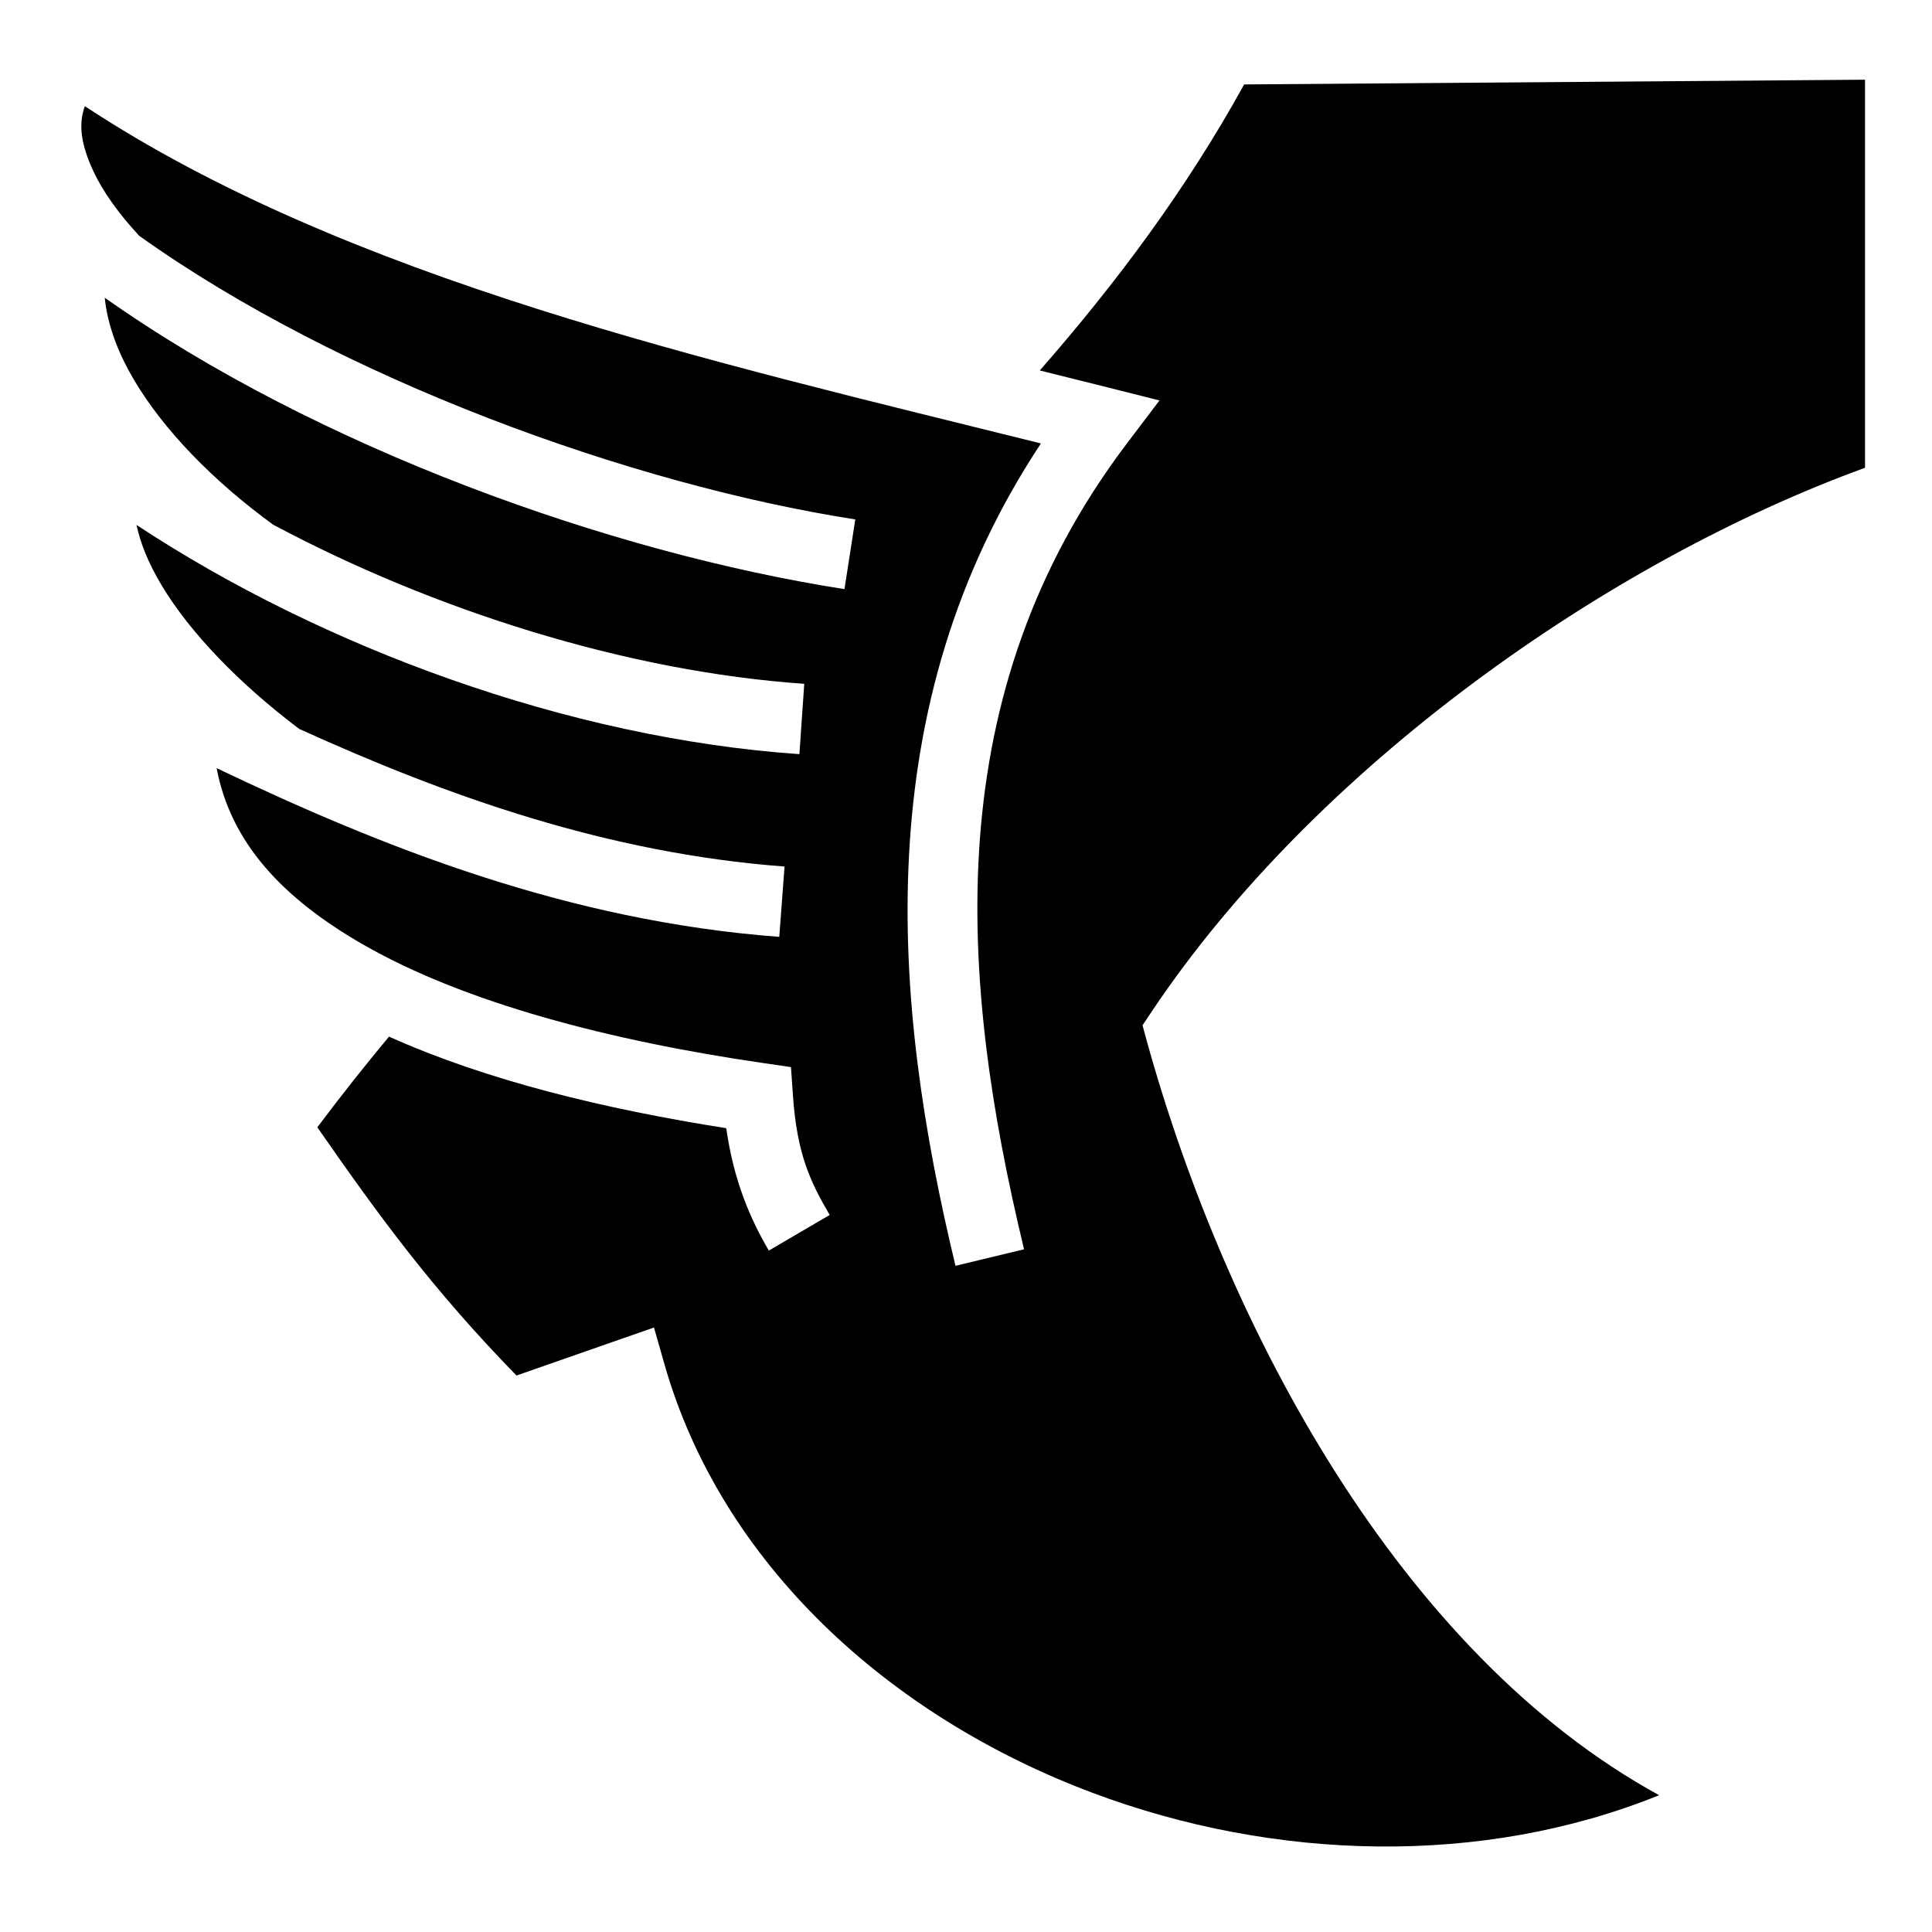
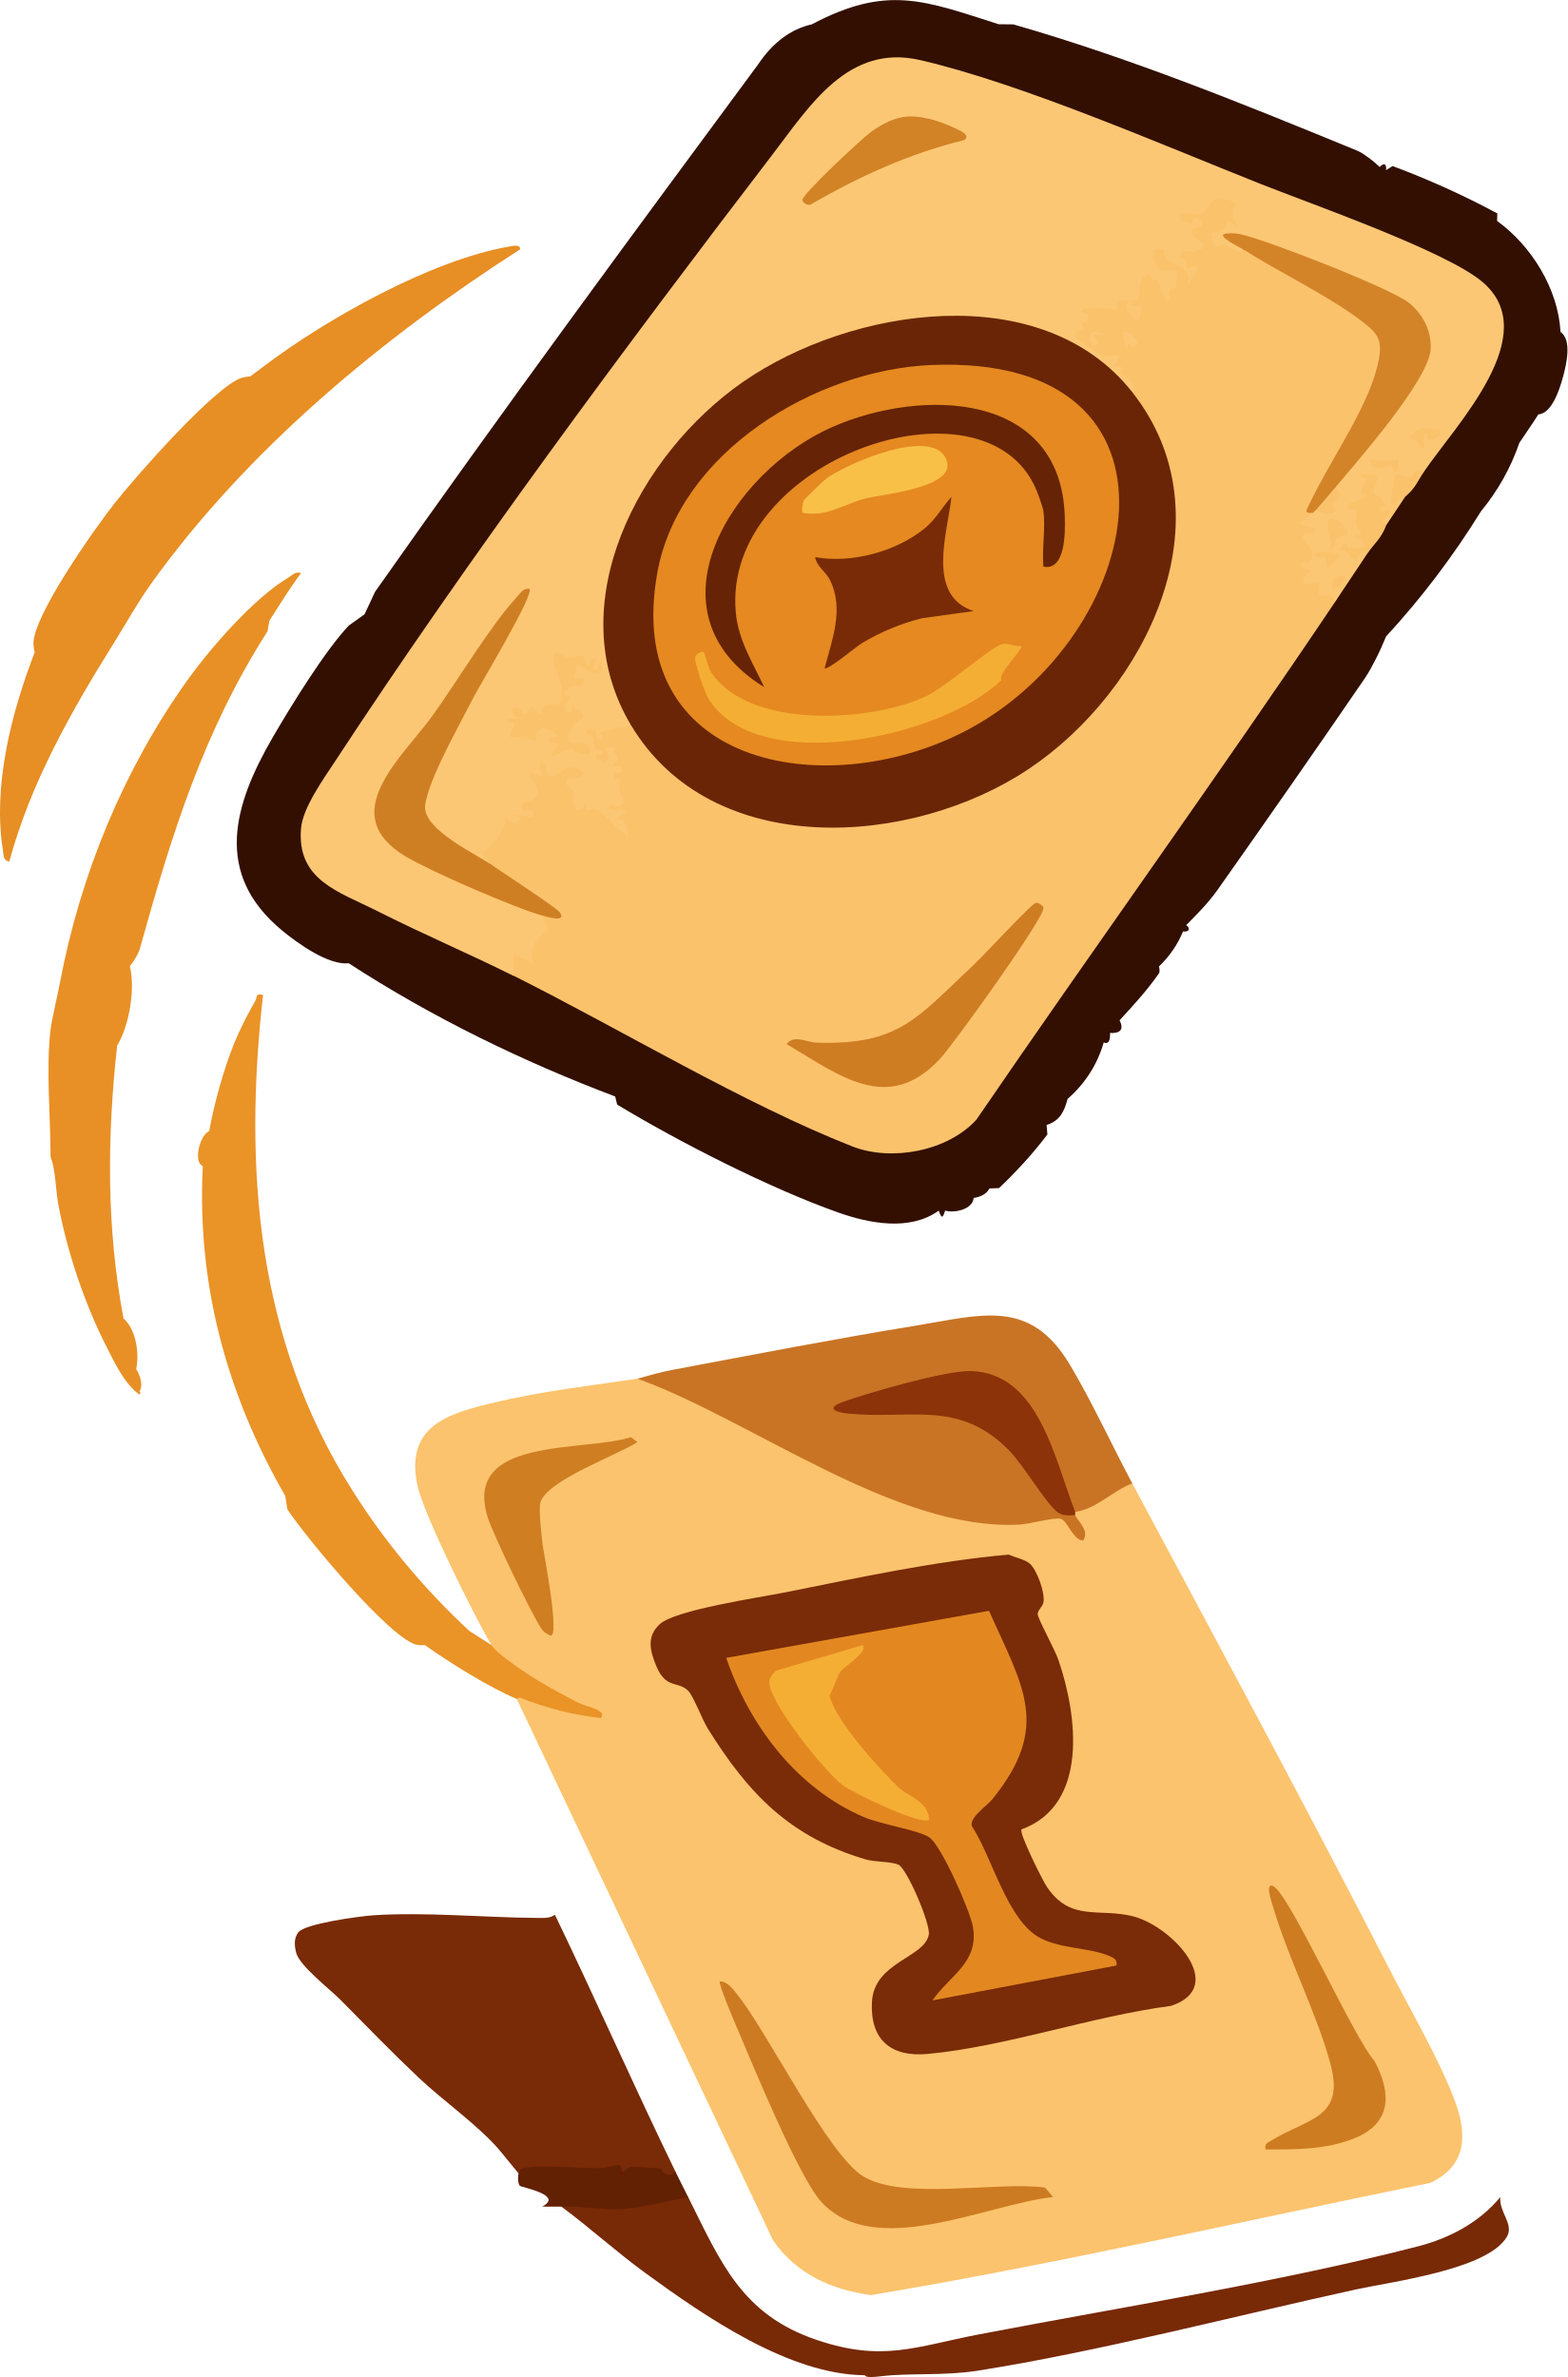
- <svg xmlns="http://www.w3.org/2000/svg" viewBox="0 0 512 512">
-   <path d="m494.25 21.125-164.53 1.25c-15.463 27.984-33.913 52.67-54.163 75.8 6.012 1.497 12.073 2.995 18.027 4.497l13.69 3.453-8.528 11.254c-50.415 66.503-44.632 142.087-27.36 213.694l-18.17 4.383c-16.838-69.817-23.528-148.192 22.64-217.94-88.07-21.897-183.62-43.434-253.374-89.38-1.77 4.89-1.01 10.187 2.262 17.23 2.427 5.222 6.516 11.043 12.14 17.117 53.162 37.938 130.458 65.946 189.778 75.168l-2.87 18.467c-61.85-9.616-139.642-37.397-196.036-77.227.61 5.953 2.61 12.393 6.387 19.36 6.918 12.758 19.275 26.49 35.7 38.907.84.635 1.697 1.265 2.557 1.893 42.555 22.677 93.696 38.914 140.737 42.164l-1.287 18.644c-61.147-4.222-126.33-28.22-175.672-60.745 1.03 4.922 3.253 10.397 6.885 16.38 7.367 12.14 20.078 25.484 36.23 37.675 39.264 17.838 81.604 32.938 128.62 36.473l-1.4 18.636C150.41 244.06 101.38 224.536 57.41 203.57c3.7 19.623 17.285 34.4 38.926 46.805 26.818 15.373 65.26 25.424 105.822 31.328l7.457 1.086.52 7.517c1.074 15.51 4.568 22.832 9.742 31.672l-16.13 9.438c-4.93-8.426-9.286-18.45-11.292-32.436-32.304-5.087-63.402-12.616-89.365-24.265a604.906 604.906 0 0 0-18.994 24.033c16.515 23.758 30.6 43.036 52.78 65.78l27.095-9.467 9.343-3.25 2.718 9.53c15.066 53.052 59.564 93.564 113.595 113.813 48.005 17.99 103.003 19.633 150.063.594-68.673-37.578-114.617-123.708-135.782-199.875l-1.125-4.156 2.376-3.564C348.53 203.283 425.85 148.88 494.25 123.97V21.124z" />
+ <svg xmlns="http://www.w3.org/2000/svg" id="Layer_2" data-name="Layer 2" viewBox="0 0 494.13 749.36">
+   <g id="Layer_1-2" data-name="Layer 1">
+     <g>
+       <path d="M314.93,7.64l4.51.05c36.93,10.6,72.75,25.17,108.29,39.77,1.32.54,2.52,1.41,3.74,2.29s2.35,1.87,3.46,2.9c1.37-1.48,2.2-1.02,2,1l2.06-1.3c11.37,4.24,22.38,9.22,33.02,14.94l-.09,2.36c10.92,7.89,19.29,21.52,20,35,3.67,2.49,1.87,10.2.76,14.26s-3.53,11.43-7.76,11.74c-1.84,2.98-4.05,6.01-6,9-2.65,7.77-6.68,14.97-12.11,21.59-8.84,14.27-18.81,27.41-29.89,39.41-.96,2.31-1.96,4.61-3.09,6.83s-2.27,4.42-3.66,6.44c-15.27,22.3-30.78,44.52-46.36,66.61-2.87,4.06-6.39,7.61-9.89,11.12,1.49,1.08.87,2.25-1,2-1.69,4.11-4.21,7.78-7.57,11.02.21.92.29,1.75-.07,2.27-3.79,5.39-7.86,9.84-12.36,14.71,1.51,2.95.11,4.2-3,4,.09,2.59-.57,3.59-2,3-2.03,7.07-6.01,13.1-11.39,17.79-1.06,4.03-2.46,6.92-6.61,8.21l.25,2.99c-4.59,6.08-9.73,11.66-15.25,16.91l-3,.11c-.92,1.65-2.59,2.65-5,3-.29,3.56-5.87,4.85-9,4-.74,2.52-1.15,2.48-2,0-9.01,6.46-21.62,4.16-31.74.57-21.49-7.62-50.05-22.15-69.64-34.01l-.62-2.55c-29.16-11.02-57.86-25.01-84-42-6.28.69-15.79-6.03-20.97-10.31-21.78-17.97-15.32-39.67-2.9-61.04,5.63-9.69,16.5-27.36,23.93-35.14l4.93-3.51,3.31-7.09c39.78-56.59,81.05-112.54,120.77-166.29,4.63-6.9,10.27-11.11,16.92-12.62,23.81-12.58,35.5-7.48,59,0Z" fill="#320f00" />
+       <path d="M82.93,115.64c19.74-15,53.05-33.71,77.59-37.92,1-.17,3.68-.8,3.4.91-43.42,27.84-85.98,63.12-116.22,105.29-4.29,5.98-7.88,12.5-11.77,18.73-13.47,21.57-26.32,44.19-33.01,69-1.94-.41-1.76-2.01-1.99-3.49-3.29-20.45,2.66-43.46,10.01-62.51-.21-.87-.37-1.74-.4-2.62-.25-8.71,19.23-36.28,25.57-44.36s32-37.28,40.2-39.6c.85-.24,1.73-.35,2.63-.42,1.33-1.07,2.66-1.98,4-3Z" fill="#e78e24" />
+       <path d="M58.93,214.64c7.3-10.25,21.28-26.28,31.96-32.54,1.32-.78,2.04-1.98,4.04-1.45-3.66,4.79-6.71,9.96-10,14.99l-.6,3.38c-20.21,31.58-30.24,64.16-40.16,99.77-.61,2.17-1.92,4.06-3.24,5.85,1.79,7.15-.19,18.69-4,25-3.19,28.89-3.39,57.38,2,86,4.12,3.6,5,11.32,4,16,1.2,1.67,2.32,5.33,1,7,.44.29.42.63,0,1-4.74-3.43-7.73-9.93-10.38-15.12-6.79-13.28-12.47-30.15-15.17-44.83-.9-4.88-.75-10.43-2.45-15.05.02-12.5-1.47-27.85,0-40,.41-3.36,2.2-10.8,3-15,6.45-34.01,19.96-66.86,40-95Z" fill="#e89025" />
+       <path d="M200.93,434.64c8.53.84,16.79,3.78,24.78,8.83l41.72,21.18c19.94,9,41.96,17.77,63.73,12.29,3.85,2.05,6.44,2.28,7.76.71-.87-.33-.87-.67,0-1l.96-2.23c1.4-1.06,15.05-8.17,15.83-7.72.44.25.83.59,1.21.95,27.36,51.11,55.04,102.42,81.52,153.98,6.35,12.36,15.52,28.14,20.21,40.79,3.99,10.78,3.63,20.33-7.74,25.72-58.7,11.99-117.36,25.52-176.35,35.41-12.46-1.7-23.52-6.68-30.84-17.21l-80.8-170.7c-.91-1.44-.44-2.45,1.25-2.29,5.28,1.96,10.65,3.53,16.12,4.7-4.12-2.11-8.14-4.4-12.11-6.75-2.84-1.68-12.6-7.96-13.93-10.28-.37-.64.22-1.64.67-2.38-5.29-8.93-21.37-41.21-23.3-50.2-4.03-18.8,9.25-22.75,24.27-26.32s30.5-5.32,45.03-7.47Z" fill="#fbc36d" />
+       <path d="M157.58,677.99c-6.67-7.88-17.87-15.68-25.55-22.95-8.37-7.91-16.5-16.28-24.56-24.44-3.46-3.5-13.03-10.85-14.09-14.94-.57-2.22-.81-4.48.62-6.45,2.01-2.78,19.38-5.11,23.57-5.4,16.26-1.11,35.5.72,51.86.83,1.94.01,3.8.18,5.5-1,12.93,26.85,24.99,54.22,38,81,1.4,3.93-3.75,3.75-5.75.9l-7.64-.61c-1.96,1.62-3.7,1.89-5.54-.25-9.48.54-19,.8-28.58.78l-.07,2.03" fill="#792a06" />
+       <path d="M356.93,467.64c-6.31,2.41-11.12,7.97-18,9-2.87-1.69-2.87-1.36,0,1,.77,1.96,4.68,4.94,2.49,8.01-3.37-.22-4.79-6.29-7.17-6.87-1.86-.45-10,1.7-12.83,1.85-39.16,2.15-84.35-32.96-120.49-45.99,3.51-.98,7.18-2.06,10.77-2.73,25.55-4.8,51.37-9.82,77-14,20.65-3.37,35.92-8.64,48.4,12.06,6.79,11.27,13.43,25.7,19.83,37.67Z" fill="#c97425" />
+       <path d="M73.93,328.64c1.54-3.82,4.4-9.44,6.51-13.03.76-1.29-.18-2.52,2.48-1.97-6.18,55.08-1.94,108.45,28.01,155.99,10.35,16.44,22.76,31.29,36.99,44.51l7.01,4.49c1.73,2.93,11.92,9.57,15.7,11.8s7.88,4.41,11.63,6.37c2.38,1.24,9.34,2.23,7.17,4.84-9.17-1.09-16.85-3.07-25.44-6.41-.53-.21-1,.41-1.05.39-8.3-3.41-21.59-11.67-29-17-.79.05-1.57.07-2.33-.05-8.14-1.24-35.58-34.35-41.04-42.8l-.64-4.15c-18.48-32.16-27.89-66.64-26-104-3.08-1.24-.99-9.8,2-11,1.66-9.05,4.56-19.46,8-28Z" fill="#ea9327" />
+       <path d="M216.93,692.64c10.27,20.56,16.85,37.02,40.48,45.02,20.95,7.09,31.12,2.11,51.28-1.75,44.69-8.57,94.63-16.47,138.27-27.73,9.96-2.57,19.33-7.51,25.97-15.53-.41,4.86,4.44,8.52,2.06,12.55-6.09,10.3-36.28,14.09-47.46,16.54-38,8.3-80.84,19.54-119.36,25.64-10.45,1.65-21.56.67-30.29,1.73-5.96.73-4.8-.3-5.39-.31-23.66-.21-49.99-18.33-69.01-32.19-9.11-6.63-17.49-14.29-26.53-20.97l2.45-2.02c11.96,1.42,23.21.75,34.85-2.5l2.7,1.52Z" fill="#782906" />
+       <path d="M170.93,695.64c6.96-3.72-6.66-6.02-7.1-6.59-.86-1.11-.73-5.11.76-5.46,5.94-1.38,18.1.05,24.72-.06,1.65-.03,4.94-1.18,5.96-.93.84.21.59,2.22,1.14,2.05.79-.25,1.72-1.75,3.01-1.64,1.57.13,8.38.52,8.83.64s1.52,3.73,4.68,1c1.28,2.64,2.68,5.36,4,8-7.22,1.3-15.1,3.66-22.5,3.8-5.43.1-11.44-.99-17.5-.8-1.99.06-4.08-.05-6,0Z" fill="#632104" />
+       <path d="M62.93,530.64c-.33-.03-.67.02-1,0" fill="#622004" />
+       <path d="M356.93,123.64c-4.58-7.23-11.21-13.08-19.89-17.55.62-2.06,1.76-4.01,3.41-5.84-3.54-6.36,5.29-5.64,9.5-4.79,1.35-2.32,3.73-3.35,7.13-3.09.18-3.65,1.32-8.02,5.71-7.45-4.01-7.62,3.01-12.32,7.16-4.18.4-3.74,3.42-3.76,6.52-3.46-1.74-1.23-2.87-2.98-3.4-5.25-6.78-4.36-1.18-7.87,4.79-6.57,2.94-5.69,12.08-7.12,13.54-.54.11.48-.76,10.15-2.54,7.4-5.22,2.8-6.84,3.38-4.85,1.76,1.25,1.75,4.83,4.54,7.92,4.55h3.8c8.68,4.41,18.26,10.18,26.54,15.39,14.38,9.04,18.46,12.87,11.28,29.64-5.46,12.76-12.99,25.1-20.24,36.69l.62,1.28c.08,1.88.93,3.6,2.57,5.17l-.15,1.61c-2.44.7-2.63,2.91-.58,6.66-2.35,4.8-2.07,7.17.85,7.11,1,2.38,2.72,4.17,5.15,5.38l-.83,2.07c-36.94,54.96-75.76,108.68-113.15,163.35-9.09,9.99-26.8,13.27-39.13,8.43-34.11-13.4-73.22-37.03-106.72-53.78-4.09-3.15-2.1-10.89,3.62-7.43.43-3.25,2.19-5.76,4.78-7.68-.94-1.7-.74-2.99.6-3.89l1.46-1.67-17.34-11.84-.11-2.49-4.5-4.04c3.47-3.38,5.96-7.23,7.48-11.54,3.21-.89,4.65-1.66,5.42-4.95l4.09-2.19c-2.87-4.95-2.61-7.63.77-8.04.69-4.75,5.34-4.01,6.06.55,5.54-5.92,17.02,0,7.48,4.97l1.01,1.65c-2.09,5.11,6.8,5.21,9.82,2.81l1.84.37c-1.32-3.17-2.39-6.55-2.49-9.98-4.65.4-6.89-2.51-6.73-8.72-4.87-3.15-.31-7.54,4.1-4.87,4.24-1.74,7.46-1.74,9.66-.02l3.33,1.53c59.26,74.88,197.36-8.24,159.36-95.72-2.82-3.54-4.39-7.15-4.69-10.81Z" fill="#fbc26c" />
+       <path d="M448.93,148.64c-1.46.8-2.44,1.38-4.07,3.62-4.42-1.32-5.74,2.43-1.93,4.38l-6,9c-3.02,1.53-3.75-4.47-2.93-6.99-3.97-2.8-5.26,2.14-4.6,6.04,1.61,3.04,2.31,6.59,1.53,9.95-3.33,4.99-6.66,10.03-10,15-.67-2.93-4.68-1.68-5-2-.42-.42.37-3.24-.01-4.02-.11-.22-3.84.91-4.99,0-.77-1.71,2.44-3.35,1.99-3.97-.1-.14-2.86-.54-2.98-1.52-.18-1.46,2.74-.56,2.83-.67,3.47-4.55-3.29-6.74-1.85-8.82.31-.45,4.15-.1,3.99-2l-4.99-1.51c1.17-1.36,2.77-2.23,4-3.51-.42-.86-.05-1.17,1-1,3.96.07,5.8-3.72,6-7l-.83-2.11c9.68-10.69,18.38-22.12,26.1-34.29,7.86-14.31-2.06-20.16-13.81-25.63-3.95-1.84-41.14-17.45-40.56-15.29.21.78.36,1.52.09,2.32-1.41,2.16-4.23-1.03-5.91-1.46-.96-.24-2.77.73-3.03.45-.14-.15-1.2-3.8-1.07-3.96.11-.14,2.44-.35,3.43-1.11,2.7-2.08.18-4.51,4.57-.92-.77-3.79-2.68-3.82.02-7.49-9.04-4.4-7.72,1.37-11,3.02-2.51,1.26-6.17-1.33-7,.98-.6,1.65,2.84,2.35,3.56,2.41.37.03.13-3,3.43-.91.93,3.67-4.76.39-2.97,4.46.69,1.58,7.41,3.15.97,5.11-1.88.57-3.67-1.09-4.98.93-.44,1.78,1.12,1.15,1.92,2.31.39.56-.1,1.94.08,2.18.3.38,7.27-3.84.49,4.99,2.19-6.68-7.78-4.99-7.51-10.99-6.07-1.53-2.78,5.96-.77,6.66.58.2,4.21-.5,4.79.35.14.2-.19,4.58-.3,4.79s-1.59.24-2.04,1.46c-.39,1.05.48,2.64.33,2.73-2.6,1.64-2.59-4.92-3.96-6.44-.65-.72-1.23.39-1.82.13-.28-.12-.23-1.7-.7-1.69-4,.09-2.9,6.54-3.8,7.79-.34.46-1.63.14-1.7.24-1.87,2.61,2.78,1.79,2.98,1.99s-.85,3.87-1.02,4c-1.04.84-5.39-3.21-3-6-6.24,0-2.86.86-4.05,2.96-.28.49-9.93-2.13-10.94.54-.32.85,1.83.28,2.02.99.77,2.77-1.5,2.33-1.7,2.74-.22.44.65,1.33.47,1.58-.58.8-3.3.69-2.79,2.68.12.53,8.12,5.87,8.97,6.08,2.32.57,7.24-2.13,3.03,3.42,4.58-.57,2.05,1.07,2.64,2,1,1.58,5.77,4.19,3.36,6.01-3.15-.79-5.94-2.79-8.38-6-63.51-51.64-186.04,27.43-149.29,107.54l-.33,3.47-9.48,2c-1.05.1.8,1.71.49,1.99-2.31,2.12-1.9-2.65-2.1-2.9-.09-.12-2.89.24-2.91.42-.49,2.04,1.24,1.01,1.94,2.25s-.59,4.35,3.06,4.26c.42,1.76-1.72.65-1.99.99-2.08,2.58,6.73,4.83,2.99-1.99h3c-1.94,2.91,3.48,1.4-1.01,5.98h3.01c.95,2.82-1.81,1.75-1.98,2.02-1.44,2.21,1.58,1.9,1.77,2.11.26.29-.82,1.97-.62,3.15.29,1.72,3.19,3.88-.14,5.19-1.36.53-3.49-1.86-3.02,1.01l5.99.53-4.01,2.49c3.61.49,3.9,1.94,4,5.49-2.95-1.77-7.31-7.2-10.07-8.49-1.08-.5-2.46.5-2.78.22-.35-.32,0-1.56-.16-1.71-.72-.65-1.96,3.15-3.5,1.01-1.62-2.25-.27-4.19-.54-5.38-.07-.33-3.53-1.66-1.94-3.62.25-.31,5.05.04,4.99-1.99-5.08-5.24-7.52,1.87-10.46.98-2.06-.63-.28-4.92-3.52-3.99l.99,3.99-3.99-.99c-1.19,1.21,5.49,5.51.91,8.46-.76.49-5.13.82-2.92,3.53.4.49,3.9-1.32,2.99,2l-6.99-.98,2.99,1c-1.17,3.29-2.63.95-4.99,0,1.38,3.15-4.11,9.81-7.01,11.02l3,3.98c-.32.38-.65.71-1.05.9-1.47.68-14.14-7.84-15.94-9.51-7.02-6.54-7.06-9.28-3.61-18.35,8.81-18.51,18.27-36.55,28.38-54.12-12.48,17.95-25.24,35.53-38.27,52.72-9.6,15.39-2.53,20.62,11.69,27.79,11.06,5.58,22.79,10.22,34.4,14.37l.41,2.2,1.99,4.49c-4.06,2.71-6.23,5.45-5,10.5l-5.99-2.99v7c-14.18-7.08-28.9-13.33-43.03-20.48-12.03-6.08-25.36-9.65-23.99-26.02.55-6.57,7.11-15.62,10.79-21.24,41.89-63.91,91.28-130.39,137.81-191.19,11.77-15.38,23.88-35.07,46.62-29.79,32.06,7.45,75.6,26.46,107.05,38.95,16.24,6.45,58.54,21.2,70.08,30.92,19.65,16.55-8.32,45.1-18.33,59.83Z" fill="#fcc774" />
+       <path d="M430.93,174.64c-1.51-2.46-3.27,2.03-3.48,2-1.76-.23-2.86-4.07-5.51-3.01l2.52-2.97.47,1.97h5c.61-3.06-3.18-2.17-2.99-3.98,4.13.32.87-1.81.52-3.54-.62-3.06,2.24-5.15-2.53-4.47-.93-3.46,5.14-2.13,6-4.5.32-.89-1.58-.17-1.85-.97-.48-1.37,1.6-3.37,1.85-4.03.39-1.02-2.49.28-1.99-1.49,8.95-1.43,3.41,3.72,4.18,5.84.08.22,2.24,1.07,3.31,3.16s-1.9.31-1.49,1.49c.63,1.8,2.89.32,2.99.51.77,1.42-1.46,2.52-1.75,3.67-.16.66.79,1.26.76,1.33-1.46,4.06-3.89,5.84-6,9Z" fill="#fbc26c" />
+       <path d="M448.93,148.64c-2.31,3.4-2.55,5-6,8-.25.22-3.06.98-3.99,3-1.08-1.27.63-9.64.99-10,.49-.48,3.34.98,4.38.79,1.61-.3,2.3-3.82,4.62-1.78Z" fill="#fbc26c" />
+       <path d="M324.63,492.95c2.26,2.01,4.81,9.1,4.31,12.12-.25,1.49-1.99,2.68-1.82,3.88.26,1.83,5.42,11.1,6.56,14.45,5.9,17.27,9.64,45.55-11.68,53.33-.82,1.14,6.64,16.13,8.1,18.25,7.47,10.9,16.21,6.48,26.9,9.1,12.34,3.03,30.32,22.21,12.16,28.28-24.83,3.22-52.26,12.92-76.84,15.16-11.45,1.04-18.08-4.46-17.46-16.4.66-12.64,16.61-13.89,17.92-21.21.61-3.44-6.95-20.94-9.56-22.05s-7.37-.79-10.33-1.67c-23.92-7.08-36.96-20.68-49.76-41.24-1.77-2.84-4.52-10.18-6.14-11.86-3.17-3.29-7.06-.44-10.12-7.89-1.99-4.84-3.08-9.21,1.02-13.1,4.84-4.6,31.61-8.48,39.86-10.14,23.17-4.65,46.93-9.79,70.25-11.87,1.92.91,5.11,1.51,6.63,2.87Z" fill="#7a2b08" />
+       <path d="M331.93,692.63c-20.98,2.25-56.14,19.93-73.02,1.54-7.01-7.64-21.26-42.36-26.15-53.85-.87-2.05-6.45-14.99-5.82-15.67,2.29-.09,4.17,2.47,5.43,4.06,9.88,12.4,28.59,50.49,39.66,57.34,12.58,7.8,42.39,1.53,57.4,3.6l2.5,2.98Z" fill="#cd7b22" />
+       <path d="M398.94,677.64c-.39-1.84.46-1.98,1.72-2.77,11.54-7.15,23.41-6.9,18.74-24.21-4.36-16.16-13.38-33.29-18.18-49.82-.26-.89-2.68-7.63.19-6.2,5.07,2.52,25.49,48.1,31.88,55.12,5.43,10.23,5.39,19.62-6.38,24.36-9.06,3.64-18.46,3.5-27.98,3.51Z" fill="#ce7c21" />
+       <path d="M338.93,476.64c.11.29-.11.71,0,1-1.95.1-3.86.34-5.57-.93-3.65-2.7-10.87-15.04-15.39-19.59-15.79-15.91-30.63-9.57-50.55-11.48-4-.38-7.3-1.68-1.71-3.68,8.29-2.95,32.42-9.96,40.36-9.73,21.46.61,26.43,27.98,32.86,44.41Z" fill="#8c3309" />
+       <path d="M200.93,454.63c-6.39,4.15-28.4,11.96-30.57,18.98-.65,2.09.38,10.63.69,13.42.21,1.89,5.68,29.43,2.39,28.61-1.26-.84-1.91-.9-2.82-2.26-3.13-4.7-15.21-29.66-16.88-35.03-8.02-25.67,30.39-20.47,45.13-25.28l2.06,1.56Z" fill="#cf7e22" />
+       <path d="M356.93,123.64c31.23,39.64,4.34,94.07-32.69,118.81-36.77,24.57-99.67,28.95-125.31-13.81-22.8-38.02,2.6-85.56,35.27-108.23,33.87-23.51,94.16-33.03,122.73,3.23Z" fill="#6a2506" />
+       <path d="M170.93,288.64c-8.69-2.42-35.06-13.89-42.94-18.56-22.57-13.38-1.1-31.35,8.38-44.5,7.89-10.95,17.91-27.96,26.59-37.41,1.12-1.22,2-2.87,3.96-2.53,1.59,1.67-15.53,30.12-17.52,33.97-4.19,8.15-9.96,18.47-13.22,26.78-.75,1.91-2.15,6.01-2.2,7.86-.22,7.48,15.57,14.69,20.94,18.38,3.19,2.2,20.58,13.59,21.53,14.97,2.27,3.31-3.59,1.57-5.53,1.03Z" fill="#cf7f23" />
+       <path d="M420.93,153.64c.1,3.12-2.37,7.37-6,7-.31.35-.68.66-1,1-3.09.33-2.09-.76-1.19-2.69,6.03-12.96,17.78-29.35,21.24-42.76,2.33-9.05.92-10.83-6.11-15.98-10.42-7.62-24.67-14.42-35.93-21.57-.7-.45-9.18-4.49-5.5-5,1.47-.2,3.3-.08,4.76.24,7.97,1.73,47.79,17.18,53.21,21.79,4.26,3.62,6.88,8.75,6.57,14.44-.53,9.61-22.98,35.16-30.04,43.54Z" fill="#d38429" />
+       <path d="M326.45,284.65c.89-.2,2.36.91,2.49,1.52.58,2.82-28.37,43.03-32.49,47.49-16.53,17.87-31.79,5.33-48.49-4.51,2.4-3.08,6.16-.57,9.44-.46,26.16.87,31.74-7.92,49.56-24.53,2.83-2.64,18.15-19.21,19.5-19.51Z" fill="#ce7d23" />
+       <path d="M356.94,109.64l-1.01-1.5-1,2-.99-5.5c.79-.92,7.49,3.87,3,5Z" fill="#fcc774" />
+       <path d="M348.93,105.65h-3.99c-.46.57,1.33,2.68.99,2.98-2.36,2.1-5.41-6.79,2.99-2.98Z" fill="#fcc774" />
+       <path d="M284.67,36.89c5.42-.83,11.9,1.37,16.81,3.71,1.19.57,4.62,2.09,2.46,3.56-17.05,4.16-32.83,11.34-47.97,20.06-1.07.94-2.86-.24-3.04-1.08-.36-1.71,18.65-19.33,21.52-21.46s6.67-4.24,10.21-4.78Z" fill="#d18326" />
+       <path d="M183.73,206.79c.61.42.74,2.32,1.71,2.85.97.58-.54-2.46,1.99-2,1.38.25-1.03,2.42-.49,3,2,2.15,1.65-2.55,2.99-1.99.72,8.19-7.61.55-7.98,1l-1.02,3.99c.41.33,4.09-.85,3,1.49-1.03,2.21-4.09-.94-5.99,4.02,4.4.9-.45,1.87,0,3.97.34,1.61,2.3,2.24,2.49-.48,7.42,4.07.81,3.58-.95,8.05-2.08,5.25,3.28,2.5,5.77,3.93,1.16.66.89,2.81.69,3.03-.22.25-6.14-.19-5.49-2l-6.5,3c-.78-1.71,2.43-3.36,1.99-3.98-.1-.15-3.09-.39-3-2.01l2.99-.51c-3.08-3.13-7.15-4.03-7.01,1.5-3.12-1.35-4.48-1.78-7.99-1.01-.45-1.59,1.04-3.24,1.06-4.43.01-1.11-2.51.15-2.06-1.55h3s-2.01-3-2.01-3c4.85-2.85,3.12,5.45,6.49-1.01l3.49,3c-.71-6.04,4.67-2.49,5.54-3.94,3.09-5.15-4.44-13.9-1.52-16.06.75-.55,2.97,1.51,4.31,1.76,1.2.22,3.72-1.14,4.48-.62Z" fill="#fbc26c" />
+       <path d="M424.93,168.63c-.13.17-2.57.29-3.35.91-1.26.99-.45,3.73-2.64,4.1,1.87-4-1.94-6.07,0-10,2.13-1.13,7.08,3.59,5.99,4.99Z" fill="#fbc26c" />
+       <path d="M420.93,153.64c3.7,3.53-.17,3.25-.73,5.66-.34,1.47,2.11,2.35-1.3,2.89-2.02.32-2.53-.45-3.97-1.55,2.02-2.23,4.05-4.69,6-7Z" fill="#fbc26c" />
+       <path d="M453.94,135.65c.64,1.96-1.21,2.64-2.63,2.92-2.43.49-.47-2.23-2.36-1.93l-.02,4.99c-2.02-.98-1.53-3.7-4.98-3.01,3.29-4.89,4.62-3.88,10-2.98Z" fill="#fbc26c" />
+       <path d="M440.93,144.65c-.39,8.25-2.06,2.04-2.41,2.07-2.01.19-4.47,2.5-6.57-.6-.35-2.62.86-1.05,2.07-1,2.59.1,4.28.23,6.92-.48Z" fill="#fbc26c" />
+       <path d="M421.94,174.65c1.16,1.02-3.96,5.63-3.84,3.51.22-3.99-2.08-1.63-3.16-2.53-3.46-2.87,6.75-1.11,7.01-.98Z" fill="#fbc26c" />
+       <path d="M423.93,181.65c.92.86-2.14,4.67-3.99,3.99-.45-3.02.87-4.44,3.99-3.99Z" fill="#fbc26c" />
+       <path d="M311.77,507.81c10.61,23.89,19.64,36.37,1.14,59.3-1.85,2.3-7.28,5.75-6.58,8.53,6.42,9.68,11.17,30.01,21.71,35.4,6.55,3.35,15.63,3.02,21.48,5.52,1.51.64,2.78,1.11,2.41,3.08l-58,11c5.46-7.92,14.74-11.96,12.76-23.26-.86-4.9-9.98-25.73-13.81-28.19-3.53-2.27-15.21-4.04-20.63-6.37-21.1-9.05-36.08-28.93-43.32-50.17l82.84-14.84Z" fill="#e38820" />
+       <path d="M293.63,115.07c86.38-3.55,67.92,86.36,9.98,115.75-43.92,22.28-107.46,10.64-96.38-50.38,6.89-37.97,49.9-63.87,86.4-65.37Z" fill="#e58920" />
+       <path d="M271.93,518.65c1.87,1.99-5.68,6.55-7.05,8.45-.75,1.03-2.48,5.84-3.35,7.52,1.77,7.87,15.77,23.14,21.88,29.05,2.48,2.4,9.17,4.14,9.52,9.97-2.38,2.12-24.22-8.54-27.49-11-5.32-3.99-24.03-27.1-22.9-33.03.13-.69,1.45-2.53,2.19-2.95l27.2-8.02Z" fill="#f5ae34" />
+       <path d="M328.93,161.14c-.15-1.14-1.69-5.4-2.26-6.74-16.03-38.19-99.13-9.63-94.73,38.72.79,8.73,5.37,15.83,8.97,23.52-38.23-23.58-10.31-68.08,21.48-82.03,28.23-12.38,72.03-11.28,73.26,28.24.15,4.86.29,17.14-6.73,15.79-.53-5.51.72-12.16,0-17.5Z" fill="#662306" />
+       <path d="M306.93,192.65l-16.24,2.24c-6.77,1.69-13.11,4.33-19.08,7.92-1.53.92-10.82,8.66-11.67,7.82,2.39-9.01,6.07-18.38,1.89-27.38-1.45-3.13-4.3-4.44-4.88-7.61,11.26,2.05,25.38-1.63,34.47-9.02,3.78-3.08,5.4-6.58,8.51-9.98-1.28,11.58-8.05,31.07,7,36.01Z" fill="#792b08" />
+       <path d="M321.93,203.65c.84.75-7.42,8.67-6.3,10.78-18.31,17.92-77.21,30.95-92.49,5.54-.92-1.53-4.33-11.36-4.03-12.73.25-1.16,2.2-2.16,2.81-1.6.25.23,1.17,4.63,2.27,6.29,11.9,18.08,50.5,15.78,67.98,7.45,5.84-2.78,20.14-15.35,23.72-16.32,1.84-.5,4.06.89,6.04.59Z" fill="#f5ae34" />
+       <path d="M252.93,161.64c-.11-1.41-.1-2.65.53-3.97.21-.45,6.31-6.3,7.09-6.87,6.58-4.75,34.77-17.05,37.98-5.19,2.23,8.21-20.33,10.21-25.61,11.52-6.81,1.69-12.33,6.05-20,4.5Z" fill="#f8c047" />
+     </g>
+   </g>
</svg>
